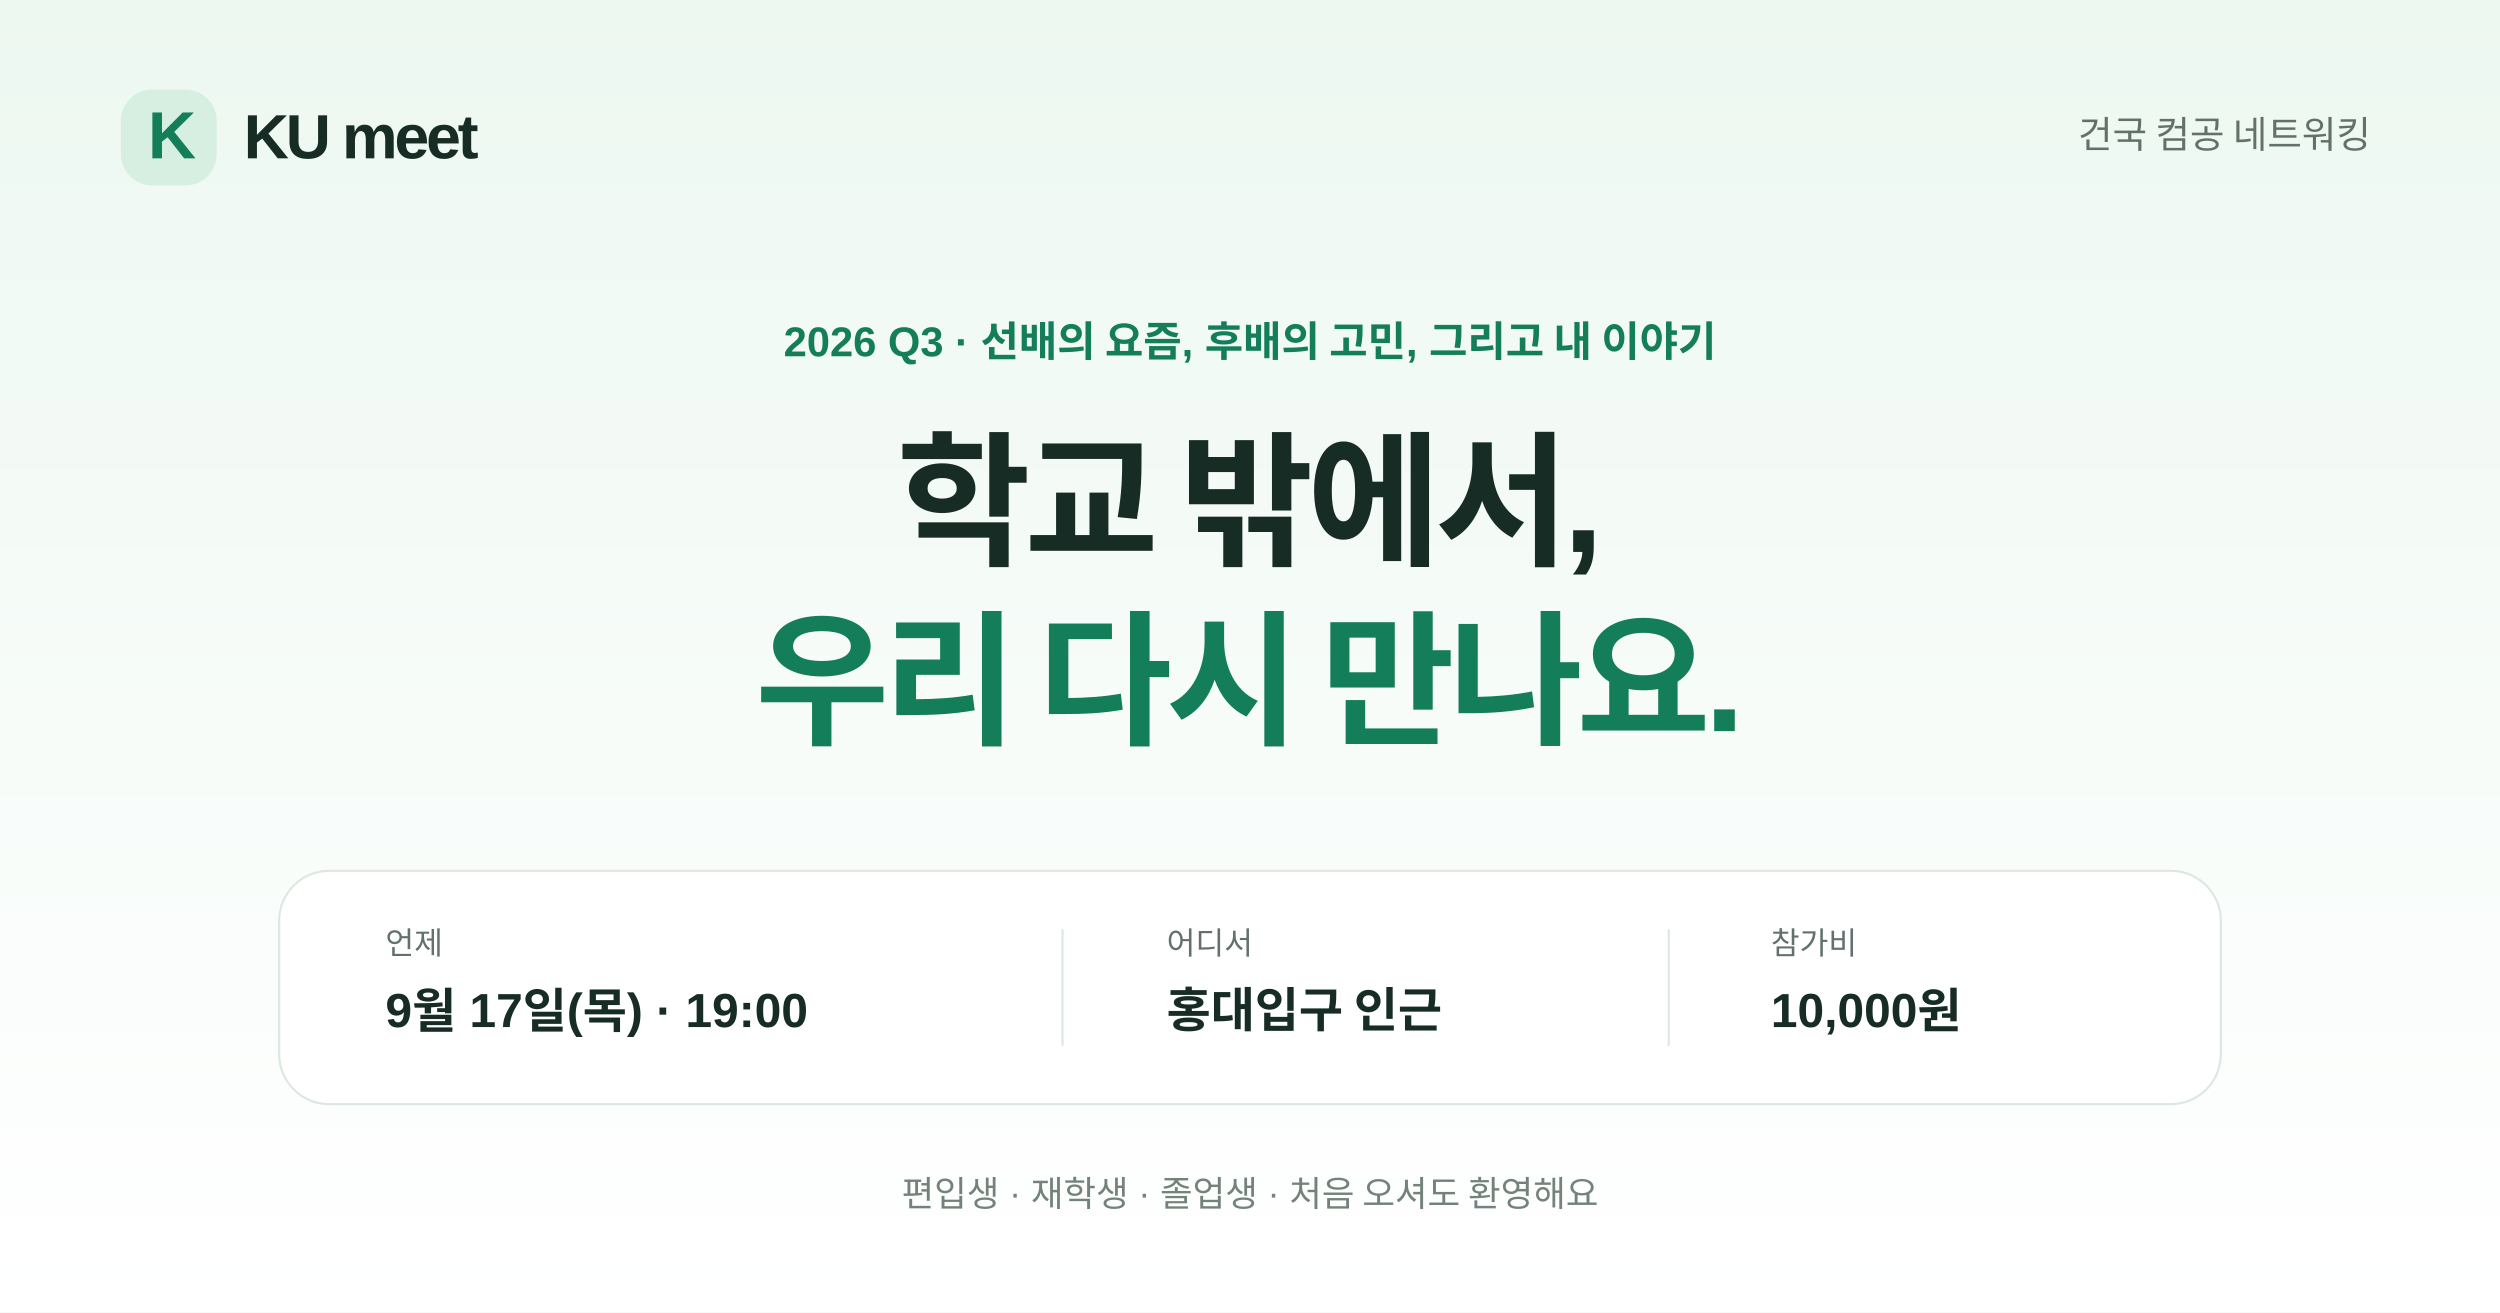
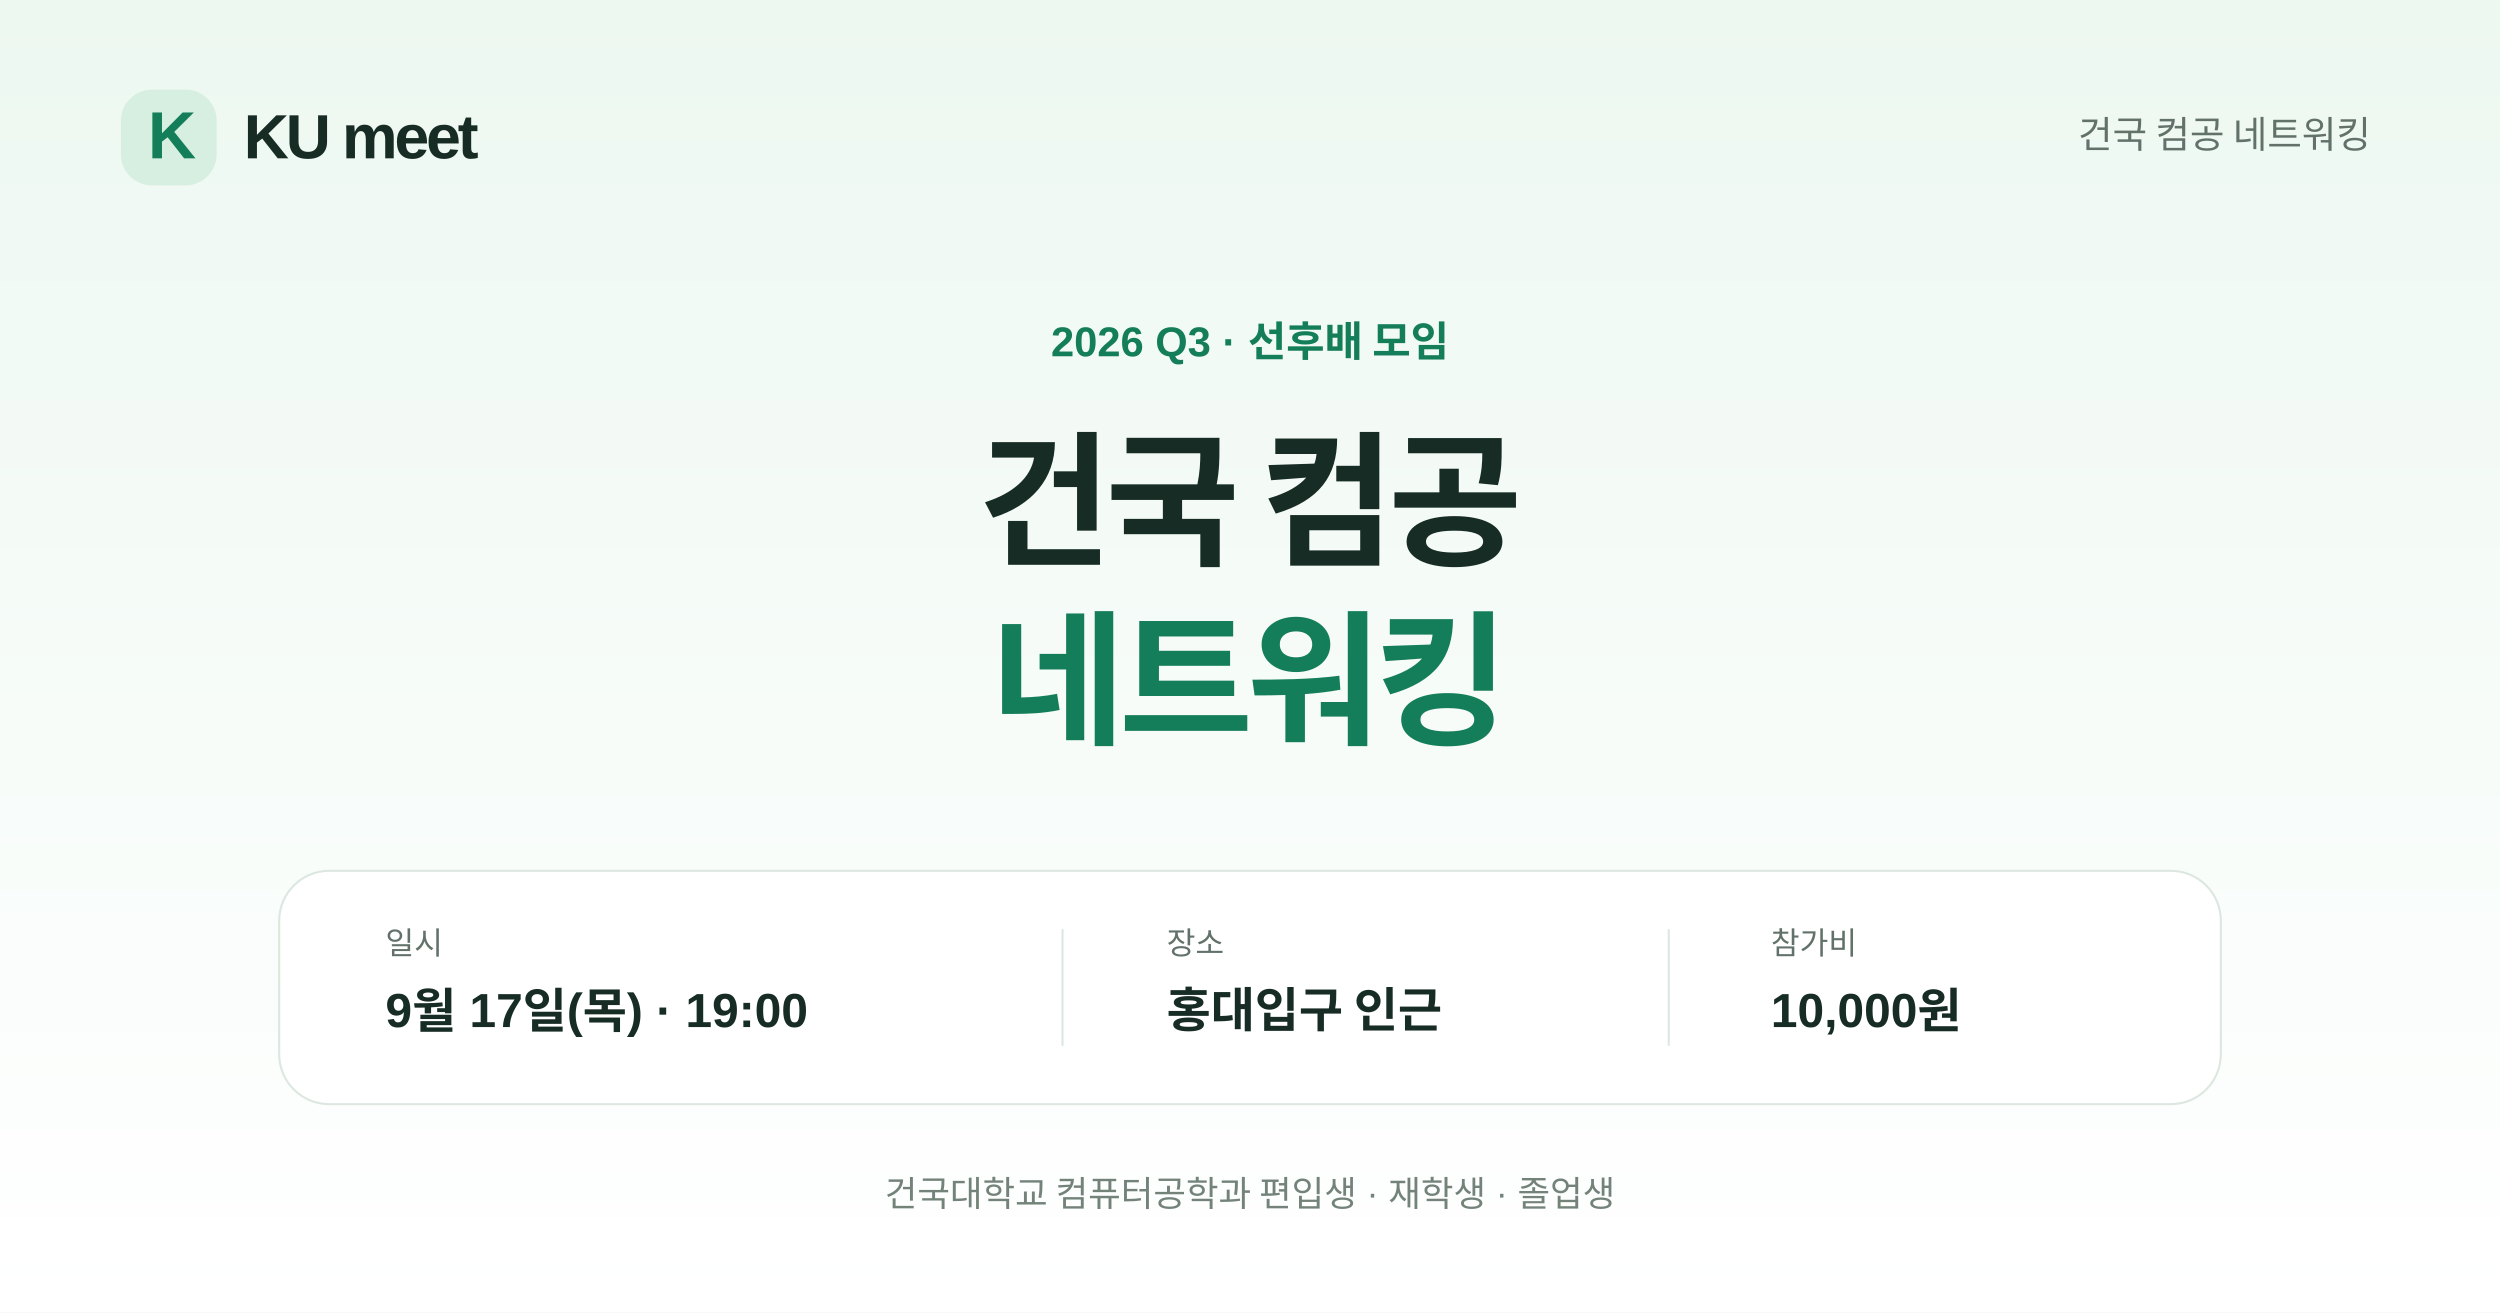
<svg xmlns="http://www.w3.org/2000/svg" width="1200" height="630" viewBox="0 0 1200 630" role="img" aria-labelledby="title desc">
  <defs>
    <linearGradient id="bg" x2="0" y2="1">
      <stop stop-color="#edf8f1" />
      <stop offset="1" stop-color="#fff" />
    </linearGradient>
  </defs>
  <rect width="1200" height="630" fill="url(#bg)" />
  <g font-family="Apple SD Gothic Neo, Noto Sans KR, Arial, sans-serif">
    <rect x="58" y="43" width="46" height="46" rx="15" fill="#d6efe1" />
    <text x="71" y="76" fill="#147d59" font-size="32" font-weight="800">K</text>
    <text x="117" y="76" fill="#172c25" font-size="30" font-weight="800" letter-spacing="-1.5">KU meet</text>
    <text x="1138" y="71" fill="#62726a" font-size="18" text-anchor="end">건국 컴공 네트워킹</text>
-     <text x="600" y="171" fill="#147d59" font-size="20" font-weight="600" text-anchor="middle">2026 Q3 · 선배의 요즘, 후배의 고민, 그리고 내 이야기</text>
-     <text x="600" y="266" fill="#172c25" font-size="70" font-weight="800" letter-spacing="-3" text-anchor="middle">학교 밖에서,</text>
-     <text x="600" y="352" fill="#147d59" font-size="70" font-weight="800" letter-spacing="-3" text-anchor="middle">우리 다시 만나요.</text>
+     <text x="600" y="171" fill="#147d59" font-size="20" font-weight="600" text-anchor="middle">2026 Q3 · 선후배 모임</text>
+     <text x="600" y="266" fill="#172c25" font-size="70" font-weight="800" letter-spacing="-3" text-anchor="middle">건국 컴공</text>
+     <text x="600" y="352" fill="#147d59" font-size="70" font-weight="800" letter-spacing="-3" text-anchor="middle">네트워킹</text>
    <rect x="134" y="418" width="932" height="112" rx="24" fill="#fff" stroke="#dce7e0" />
-     <text x="185" y="458" fill="#62726a" font-size="15">언제</text>
+     <text x="185" y="458" fill="#62726a" font-size="15">일시</text>
    <text x="185" y="493" fill="#172c25" font-size="23" font-weight="700">9월 17일(목) · 19:00</text>
    <path d="M510 446v56M801 446v56" stroke="#dce7e0" />
-     <text x="560" y="458" fill="#62726a" font-size="15">어디서</text>
+     <text x="560" y="458" fill="#62726a" font-size="15">장소</text>
    <text x="560" y="493" fill="#172c25" font-size="23" font-weight="700">홍대입구 인근</text>
    <text x="850" y="458" fill="#62726a" font-size="15">참가비</text>
    <text x="850" y="493" fill="#172c25" font-size="23" font-weight="700">10,000원</text>
-     <text x="600" y="579" fill="#738379" font-size="17" text-anchor="middle">편입생 · 재학생 · 졸업생 · 처음 오셔도 환영해요</text>
+     <text x="600" y="579" fill="#738379" font-size="17" text-anchor="middle">건국대학교 컴퓨터공학과 편입생 · 재학생 · 졸업생</text>
  </g>
</svg>
